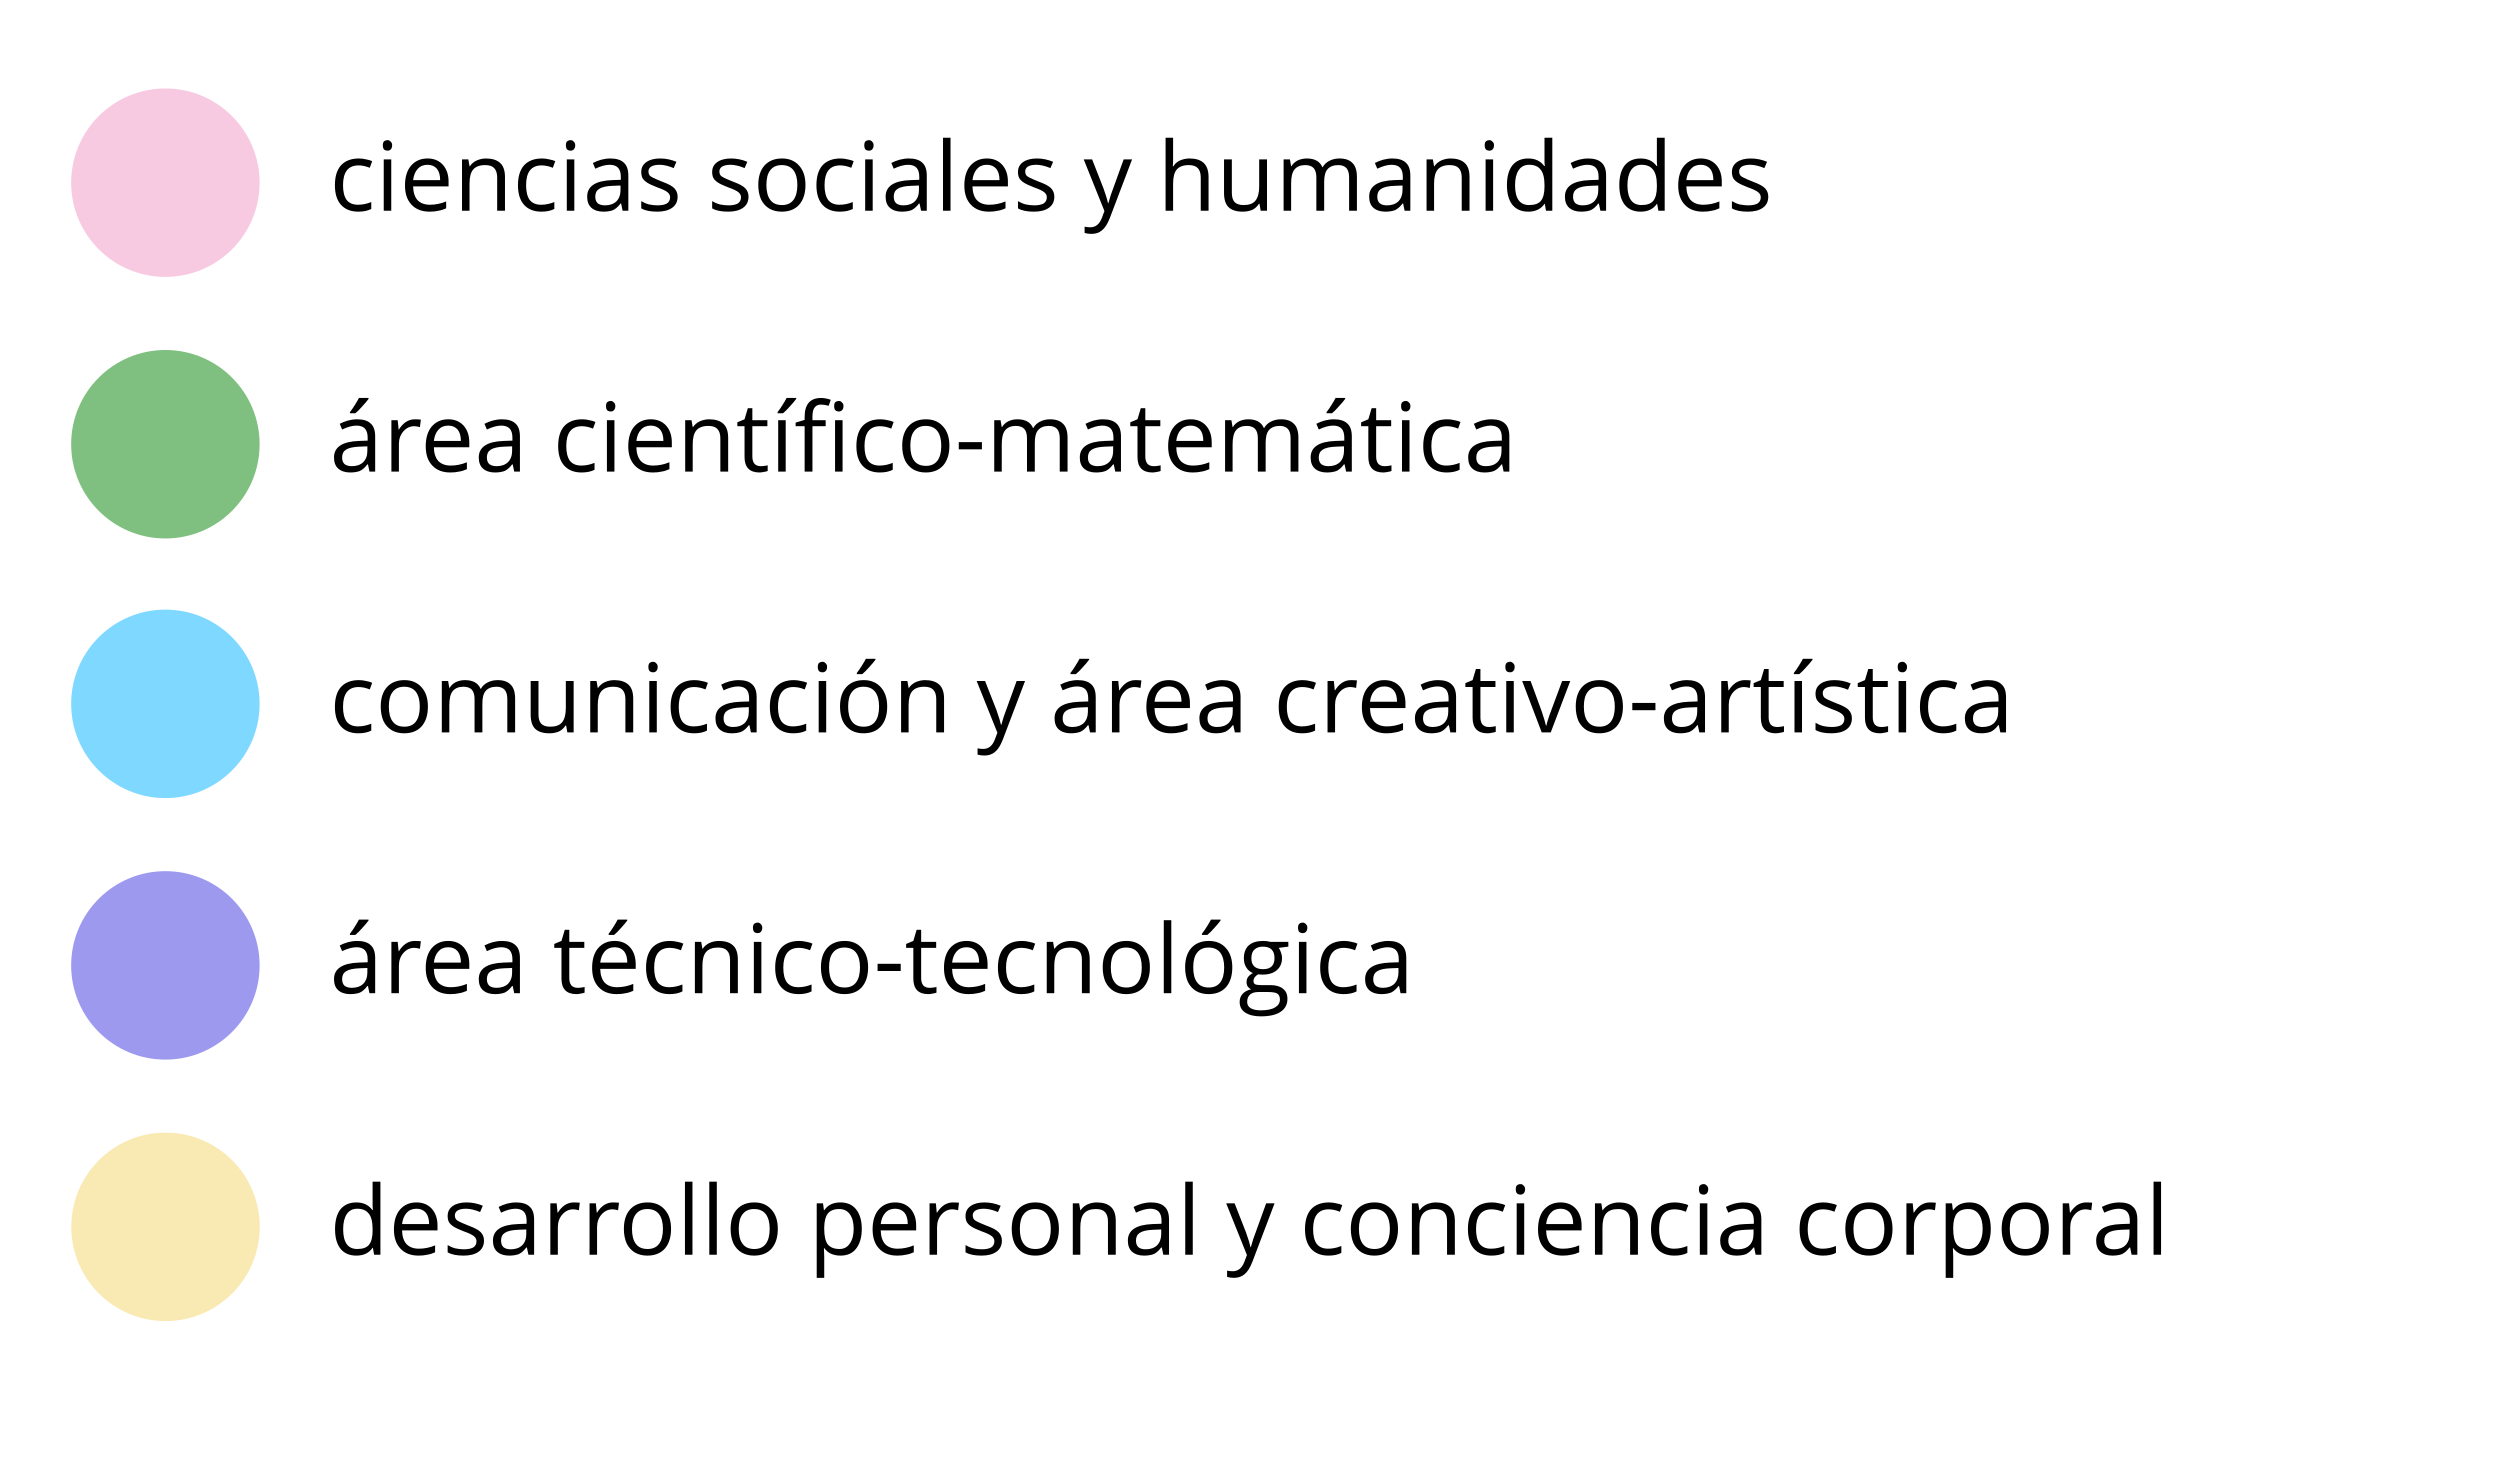
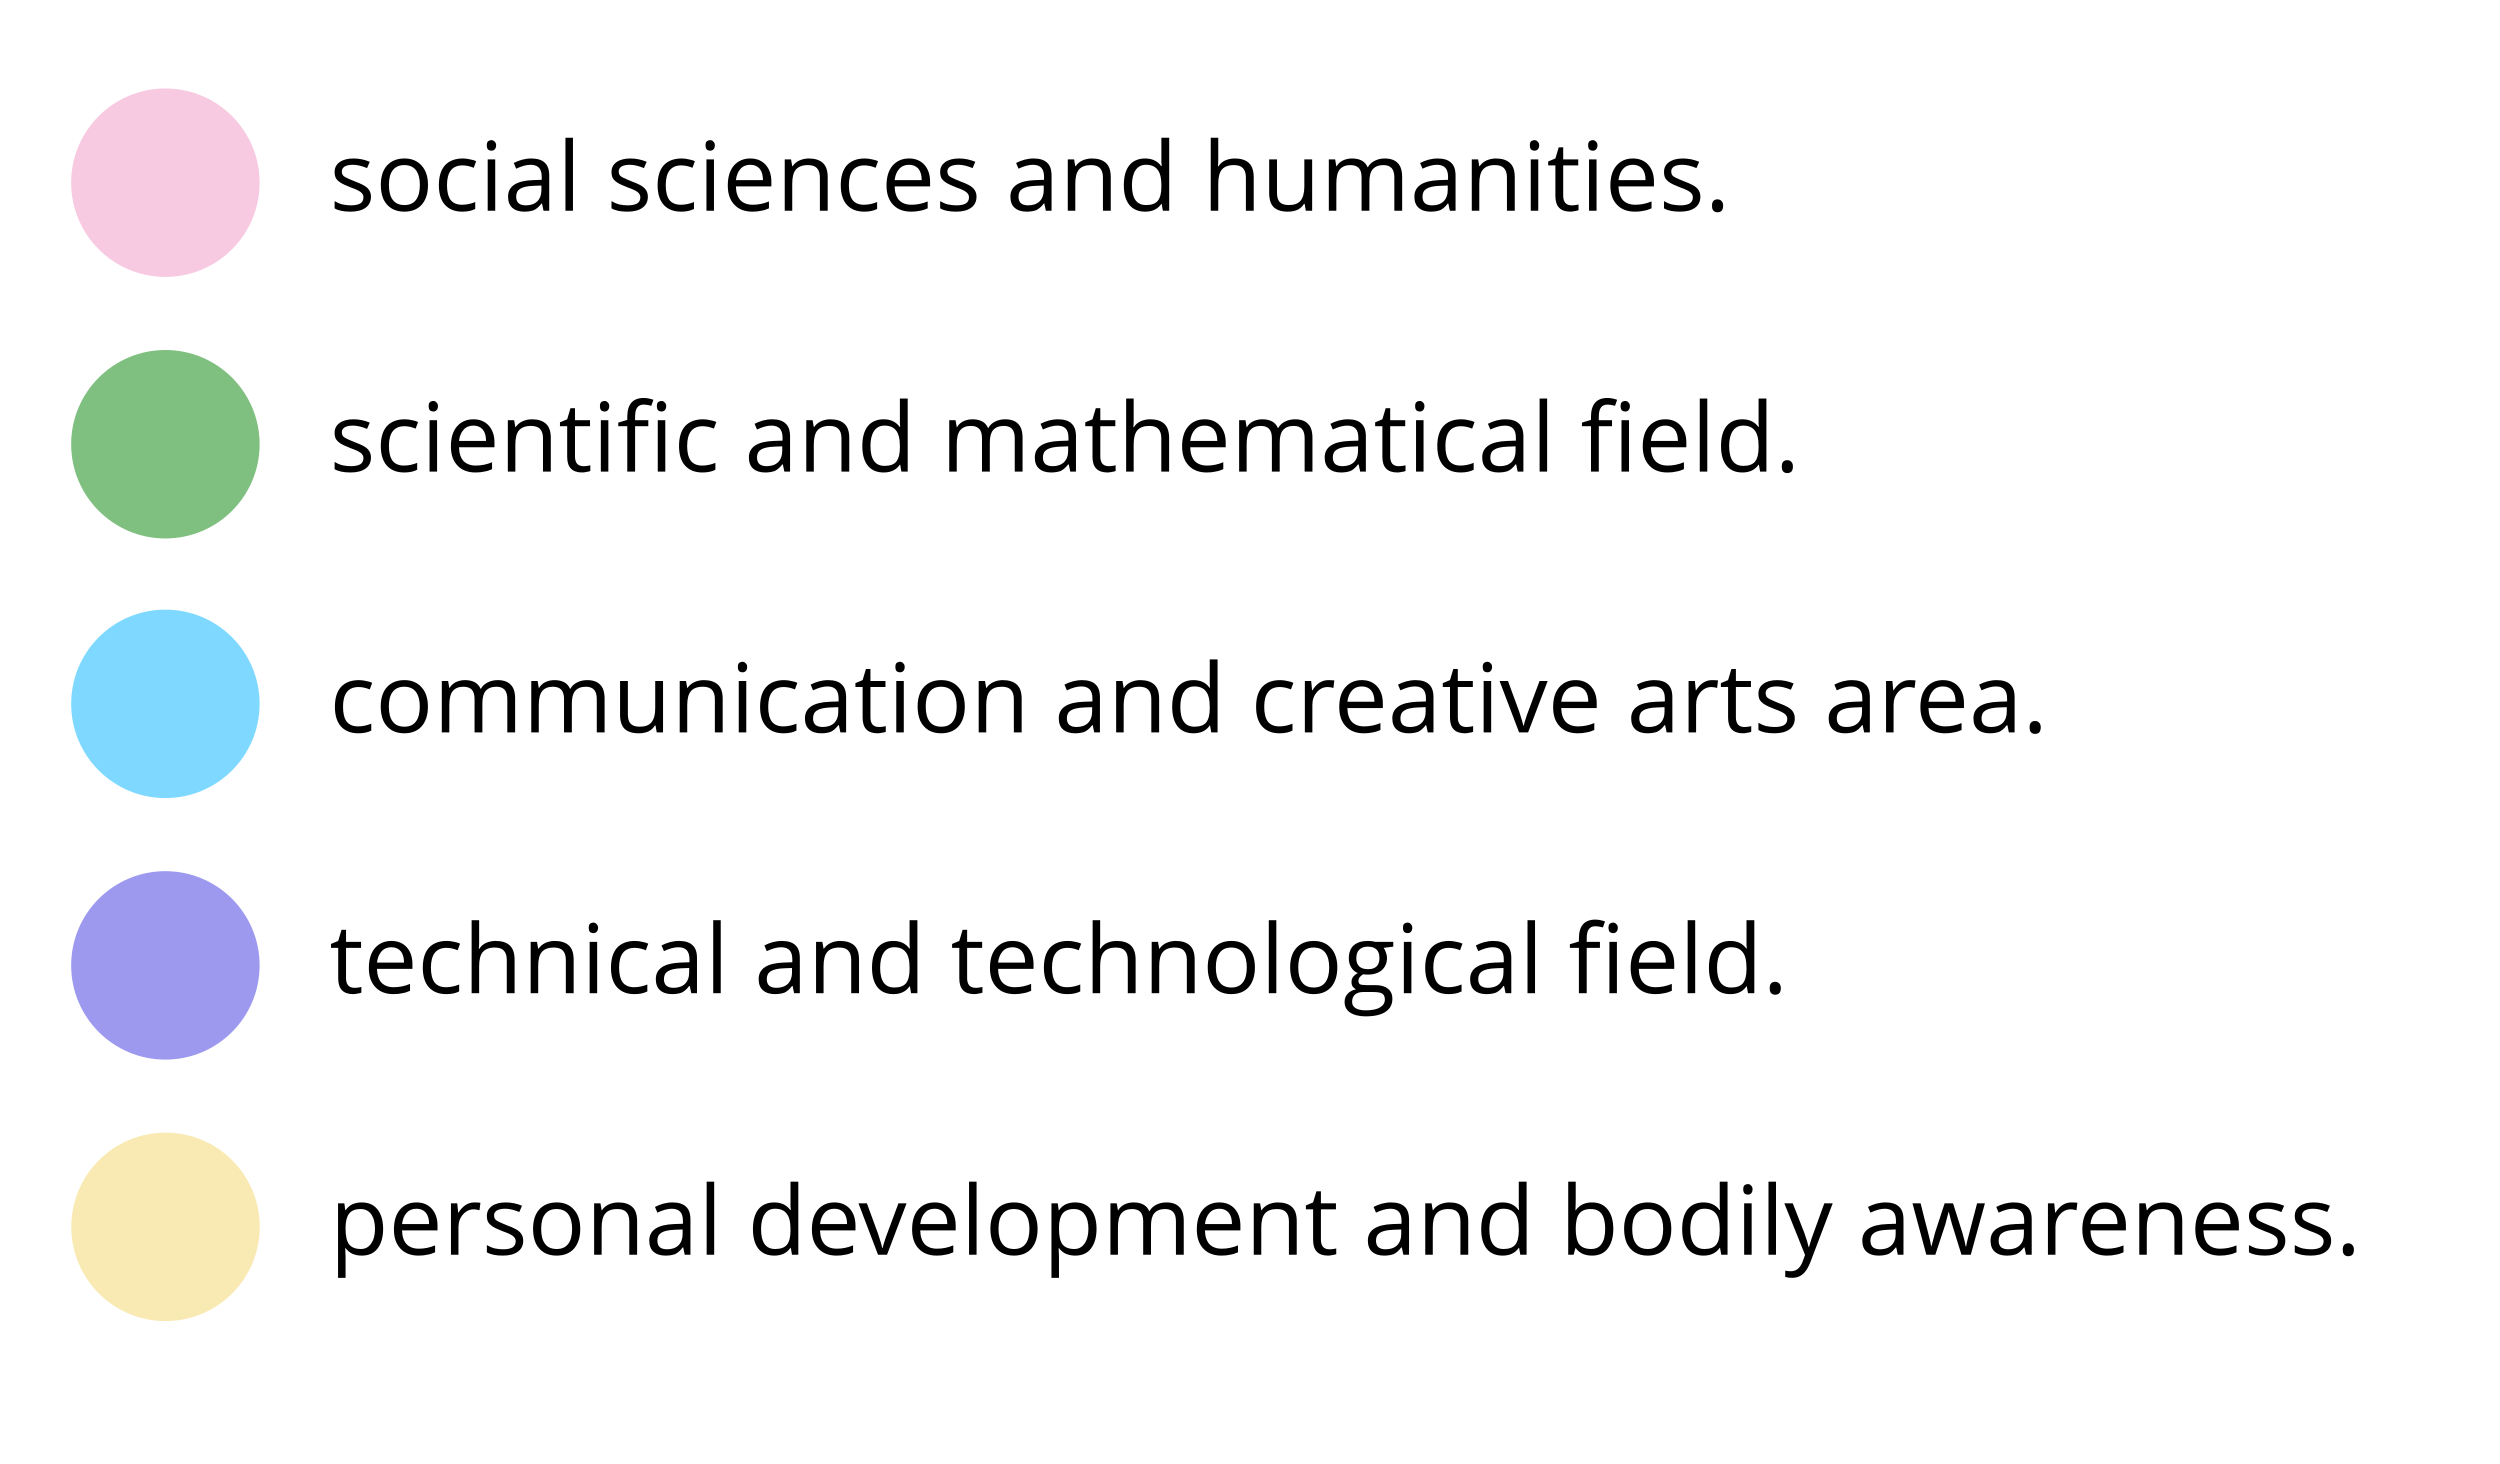
<svg xmlns="http://www.w3.org/2000/svg" version="1.1" id="Livello_1" x="0px" y="0px" viewBox="0 0 130 76.125" xml:space="preserve" width="130" height="76.125">
  <defs id="defs31" />
  <style type="text/css" id="style2">
	.st0{font-family:'OpenSans';}
	.st1{font-size:5px;}
	.st2{opacity:0.5;fill:#EF95C4;enable-background:new    ;}
	.st3{opacity:0.5;fill:#008000;enable-background:new    ;}
	.st4{opacity:0.5;fill:#00B2FF;enable-background:new    ;}
	.st5{opacity:0.5;fill:#3A34E0;enable-background:new    ;}
</style>
  <g id="g6">
-     <text transform="translate(17.1341,10.9595)" class="st0 st1" id="text4">ciencias sociales y humanidades</text>
+     <text transform="translate(17.1341,10.9595)" class="st0 st1" id="text4">social sciences and humanities.</text>
  </g>
  <circle class="st2" cx="8.6" cy="9.5" r="4.9" id="circle8" />
  <g id="g12">
-     <text transform="translate(17.134,24.5222)" class="st0 st1" id="text10">área científico-matemática</text>
+     <text transform="translate(17.134,24.5222)" class="st0 st1" id="text10">scientific and mathematical field.</text>
  </g>
  <circle class="st3" cx="8.6" cy="23.1" r="4.9" id="circle14" />
  <g id="g18">
-     <text transform="translate(17.134,38.0849)" class="st0 st1" id="text16">comunicación y área creativo-artística</text>
+     <text transform="translate(17.134,38.0849)" class="st0 st1" id="text16">communication and creative arts area.</text>
  </g>
  <circle class="st4" cx="8.6" cy="36.6" r="4.9" id="circle20" />
  <g id="g24">
-     <text transform="translate(17.134,51.6475)" class="st0 st1" id="text22">área técnico-tecnológica</text>
+     <text transform="translate(17.134,51.6475)" class="st0 st1" id="text22">technical and technological field.</text>
  </g>
  <circle class="st5" cx="8.6" cy="50.2" r="4.9" id="circle26" />
  <g id="g24-5" transform="translate(0.00694659,13.59738)">
-     <text transform="translate(17.134,51.6475)" class="st0 st1" id="text22-3" style="font-size:5px;font-family:OpenSans">desarrollo personal y conciencia corporal</text>
+     <text transform="translate(17.134,51.6475)" class="st0 st1" id="text22-3" style="font-size:5px;font-family:OpenSans">personal development and bodily awareness.</text>
  </g>
  <circle class="st5" cx="8.607" cy="63.797" r="4.9" id="circle26-5" style="opacity:0.5;fill:#f4d365;enable-background:new" />
</svg>
